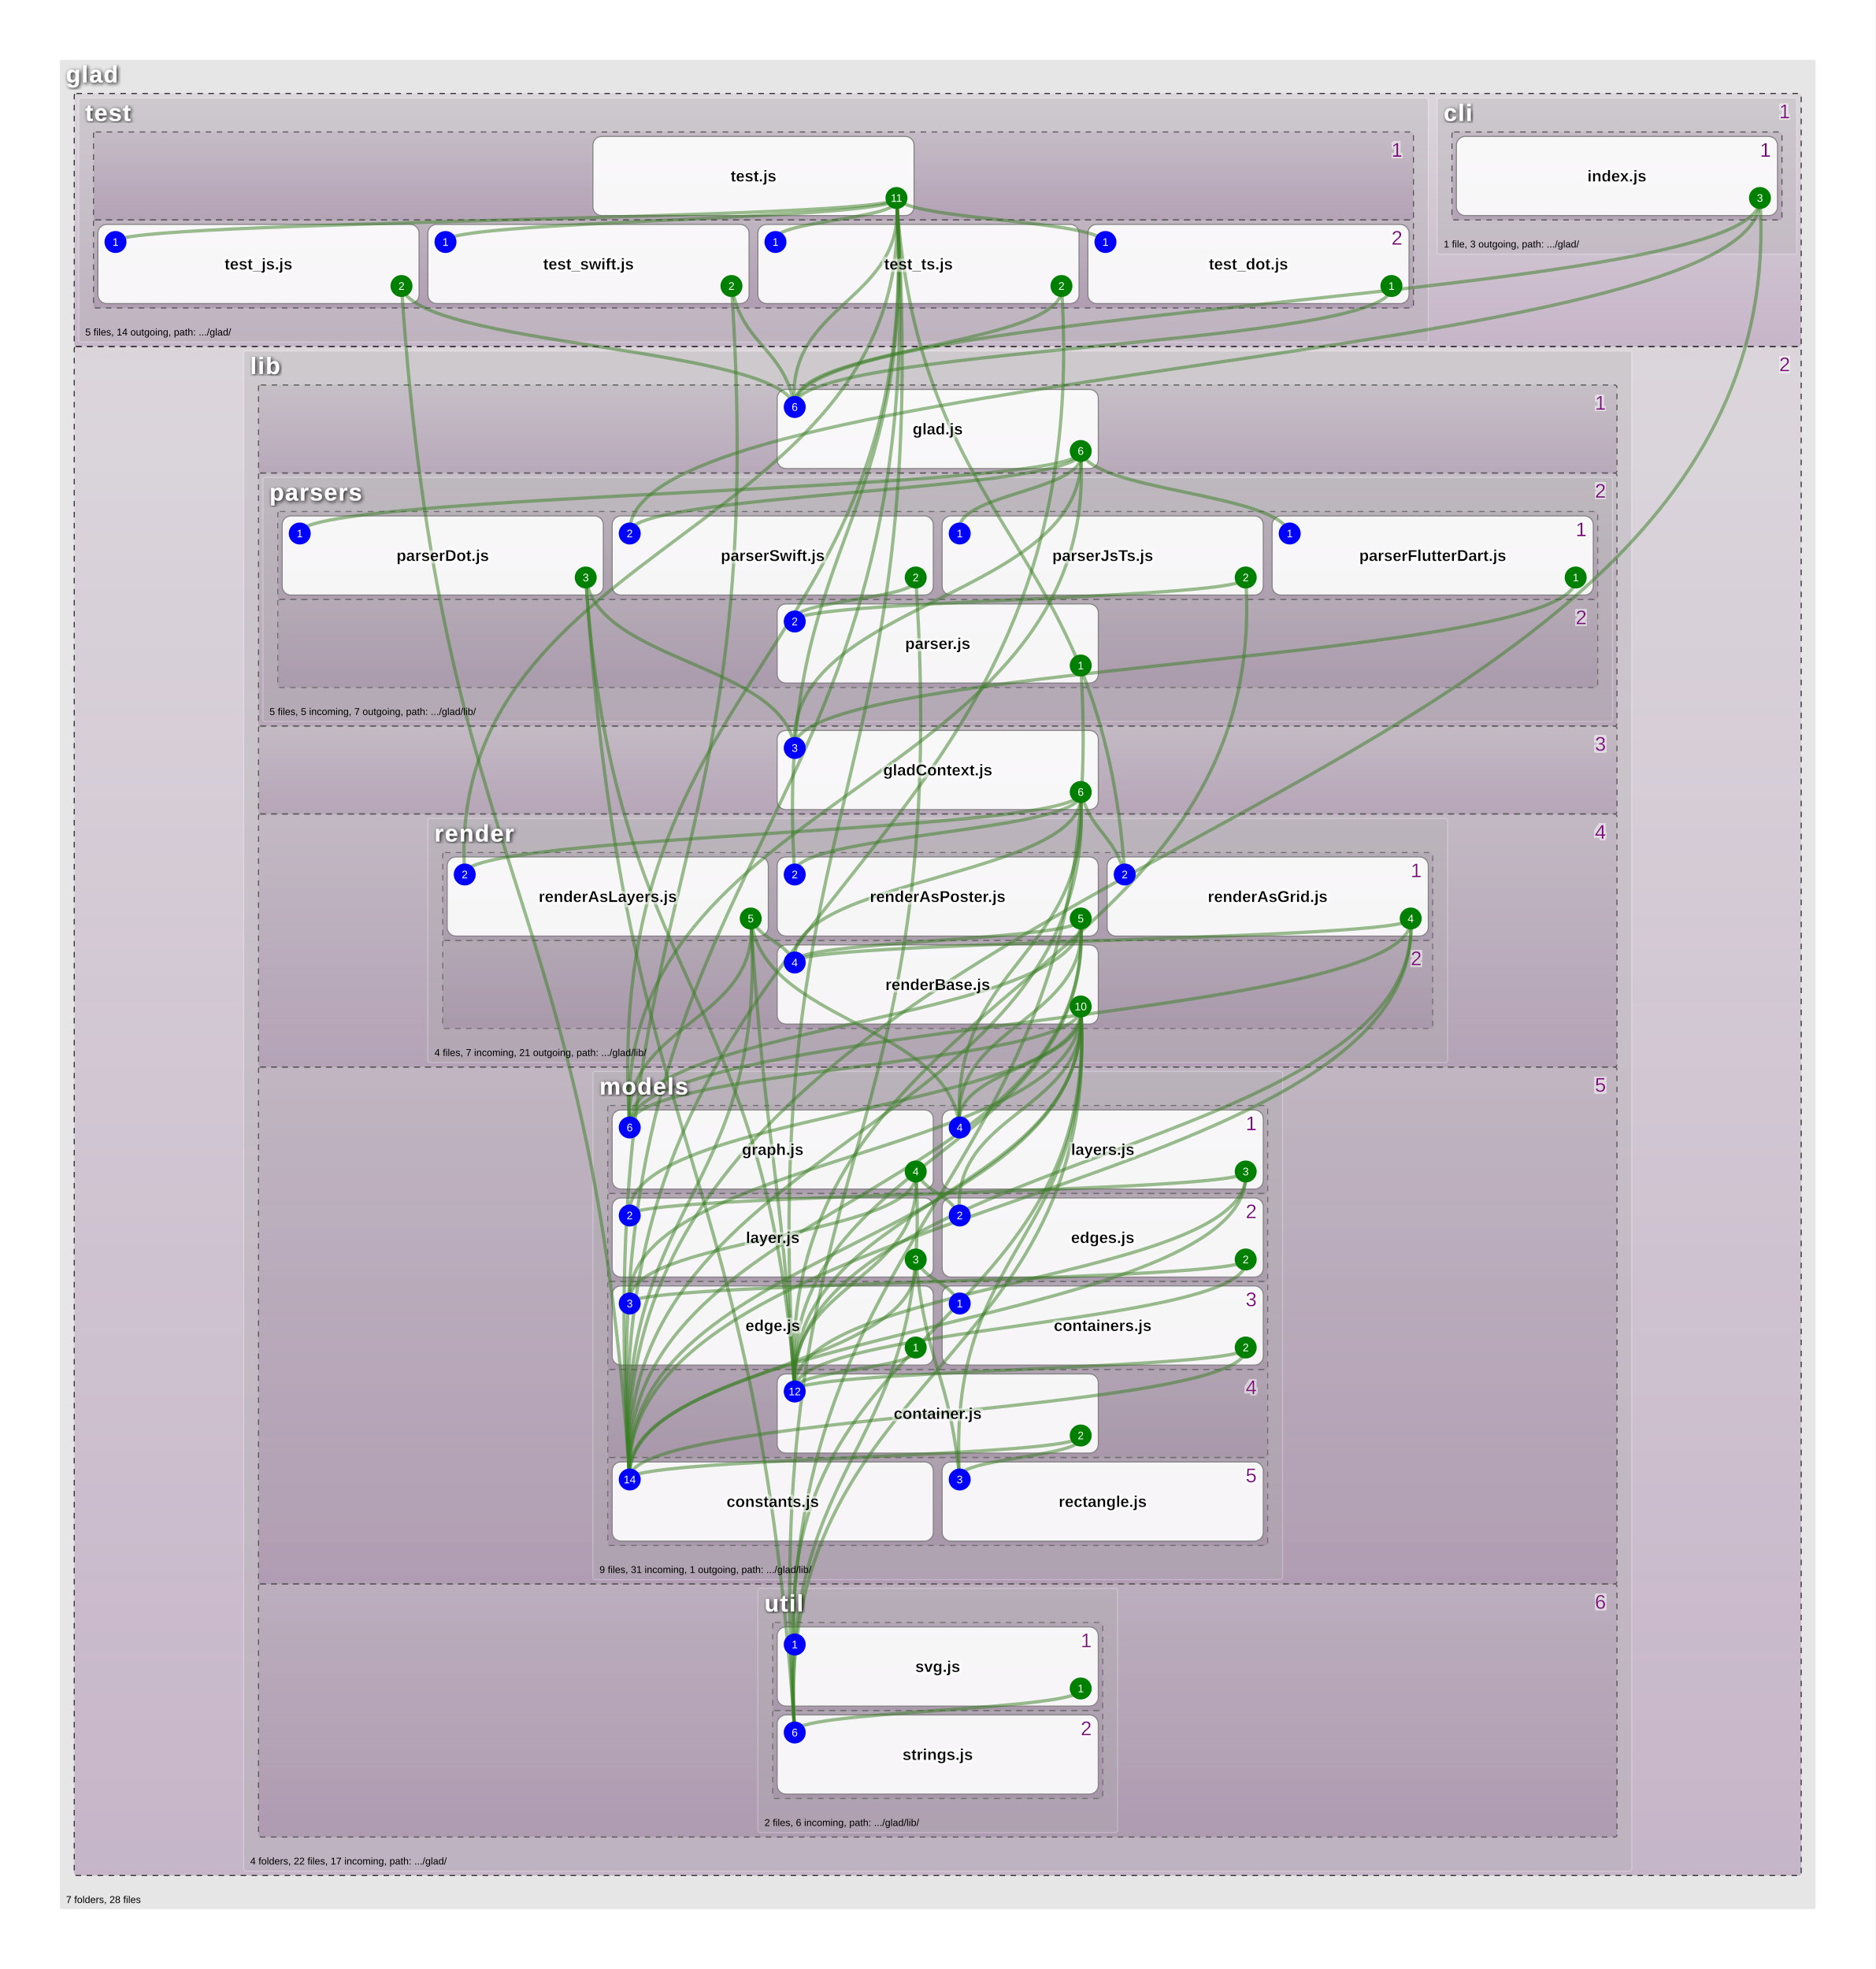
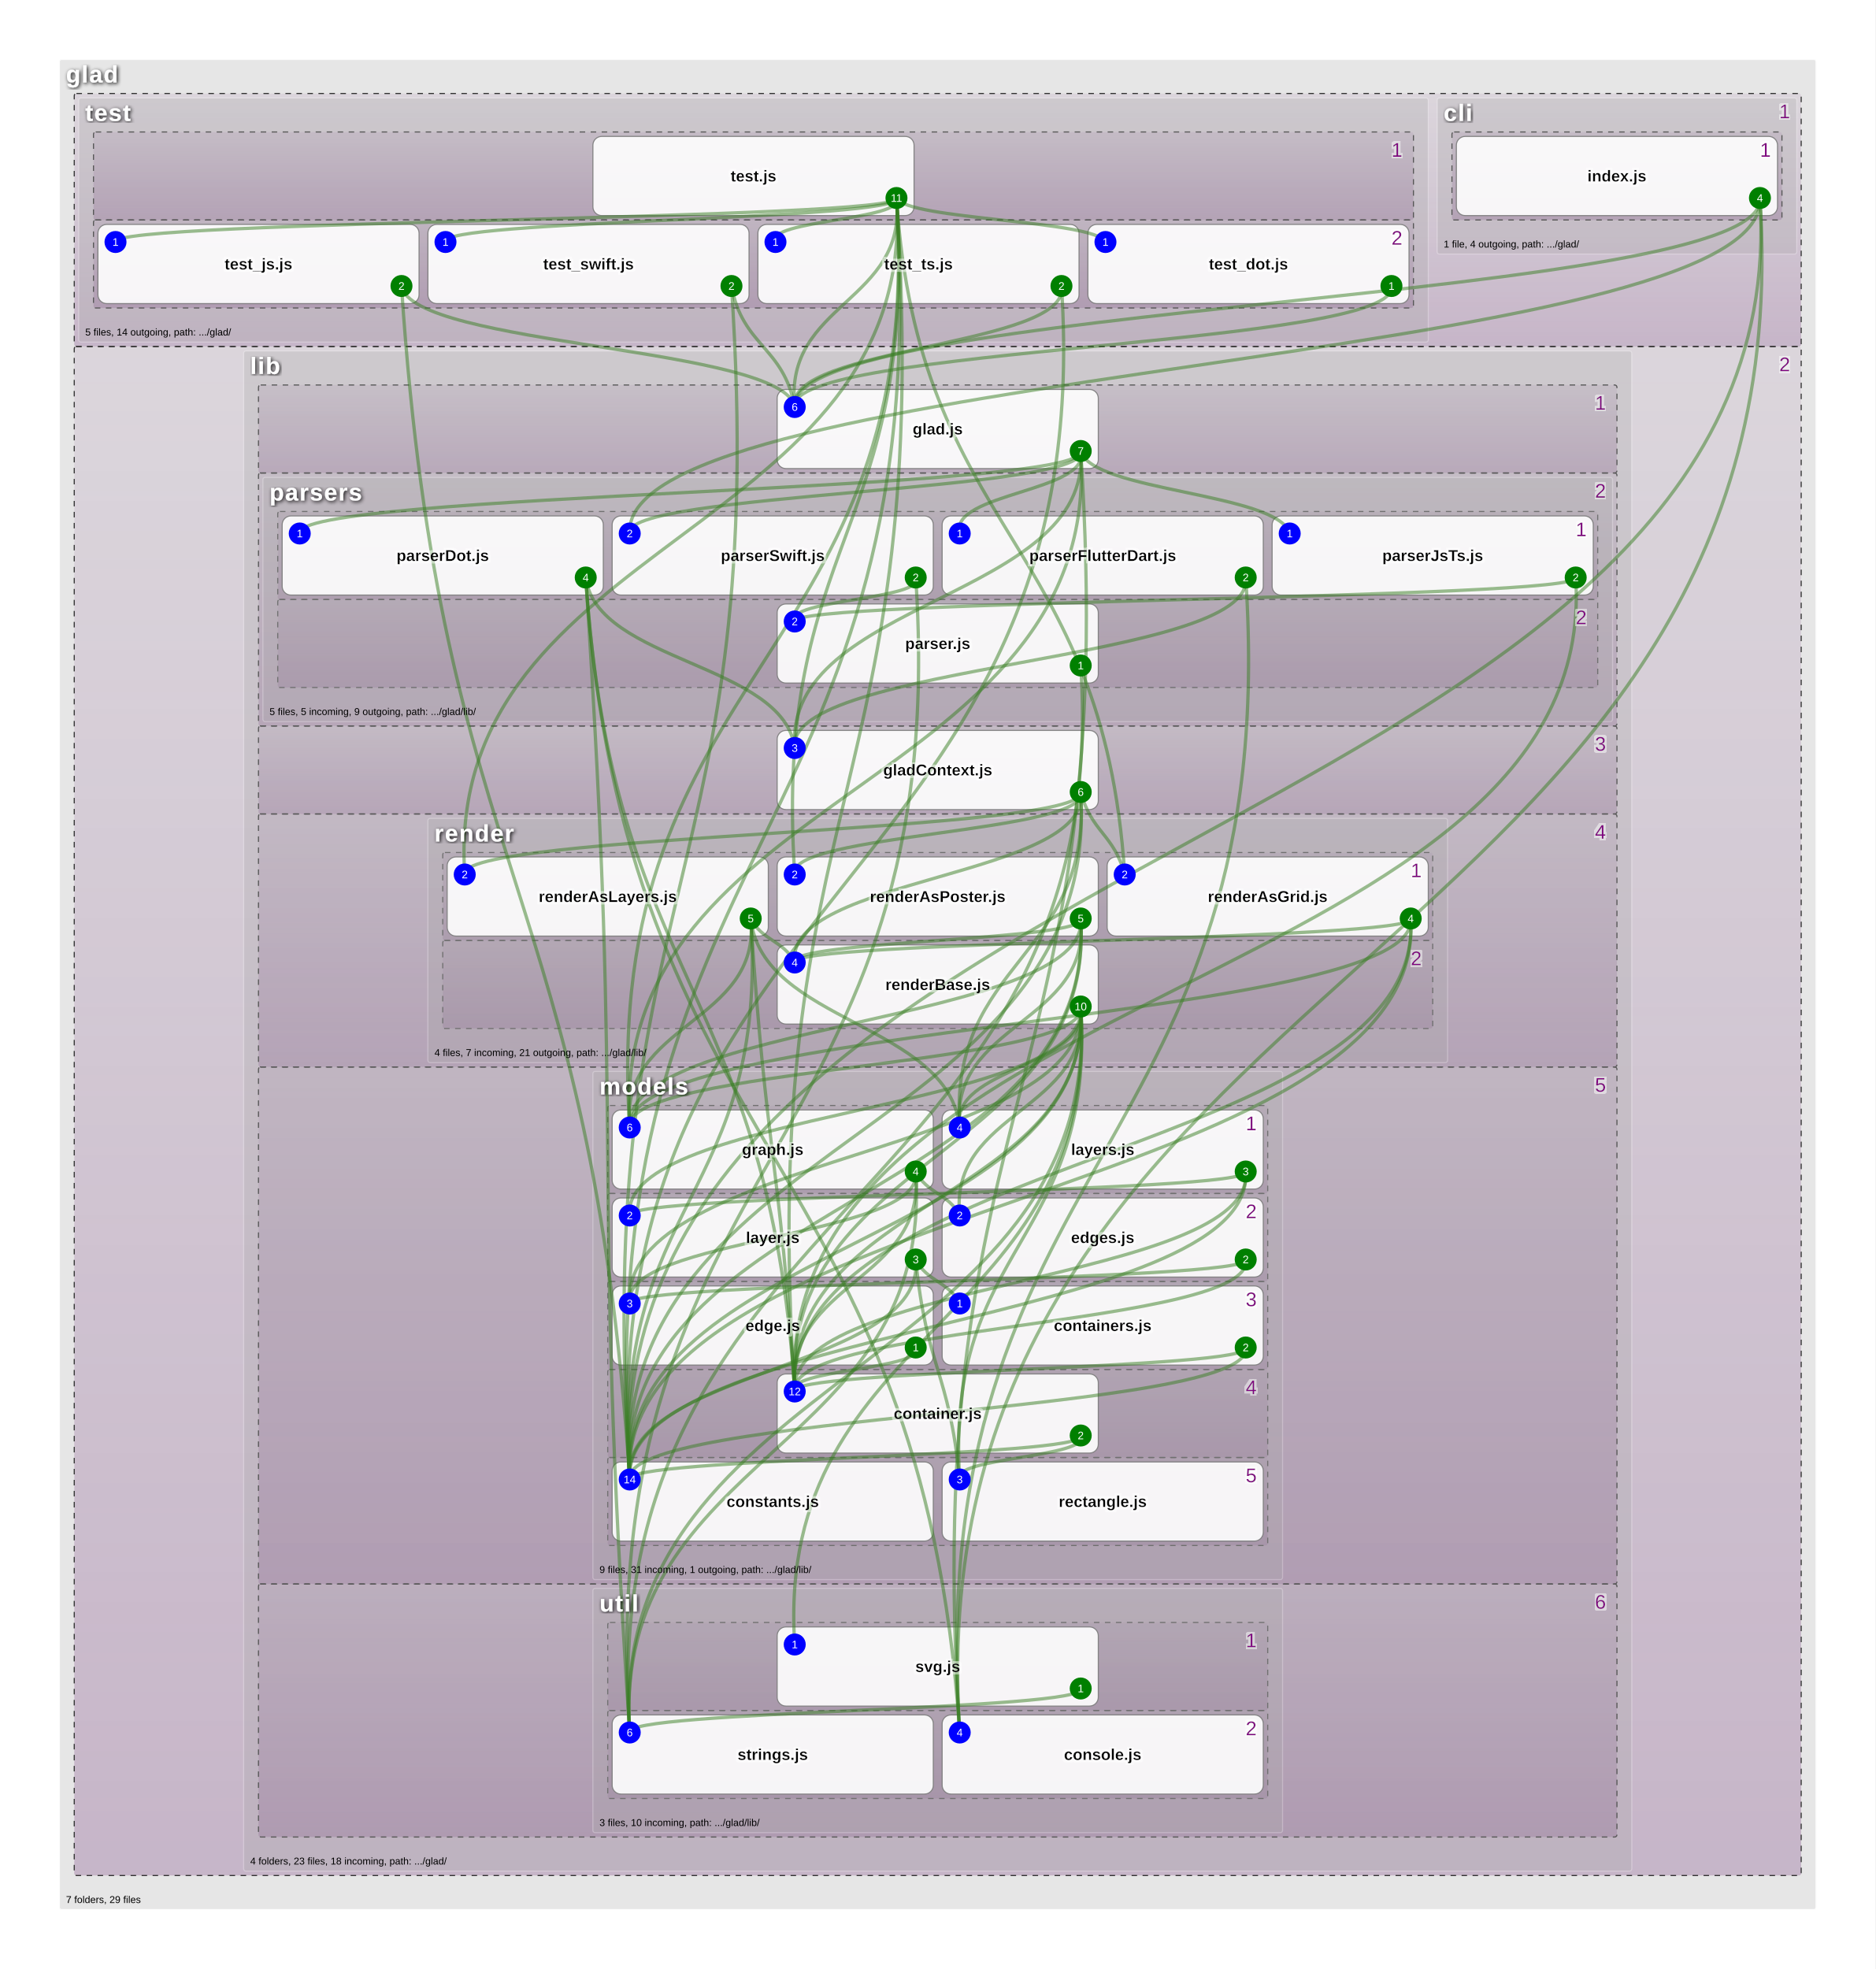
<svg xmlns="http://www.w3.org/2000/svg" width="1705" height="1790" viewBox="0 0 1705 1790" font-family="Arial, Helvetica, sans-serif">
  <style>
    .layerRectangle {
      stroke: black;
      stroke-dasharray: 5,5;
      fill: url('#layers')
    }
    .layerText {
      fill: purple;
      font-size: 150%;
      filter: url(#outlineWhite);
    }
    .nodeFolder {
      fill: #aaaaaa;
      opacity: 0.3;
      stroke: whitesmoke;
    }
    .nodeFile {
      fill: #ffffff;
      opacity: 0.9;
      stroke: gray;
    }
    .nodeFileOrphan {
      fill: #ff6b6b !important;
      opacity: 0.9;
      stroke: gray;
    }
    .folderName {
      font-size: 180%;
      fill : white;
      font-weight: bolder;
      text-anchor: start;
      letter-spacing : 1px;
      dominant-baseline: hanging;
      filter: url(#shadow);
    }
    .nodeName {
      fill : black;
      font-weight: bold;
      text-anchor: middle;
      dominant-baseline: central;
      filter: url(#outlineWhite);
    }
    .line {
      fill : none;
      stroke: #377E22;
      stroke-width: 3;
      opacity: 0.5;
    }
    .line:hover {
      stroke-width: 6;
      opacity: 1;
    }
    .lineOrange {
      fill : none;
      stroke: #F09235;
      stroke-width: 8;
      opacity: 0.5;
    }
    .lineOrange:hover {
      stroke-width: 13;
      opacity: 1;
    }
    .lineRed {
      fill : none;
      stroke: #EB4132;
      stroke-width: 8;
      opacity: 0.5;
    }
    .lineRed:hover {
      stroke-width: 13;
      opacity: 1;
    }
</style>
  <defs id="idSvgDef">
    <linearGradient id="layers" gradientTransform="rotate(90)">
      <stop offset="0%" stop-color="#691872" stop-opacity="0.1" />
      <stop offset="100%" stop-color="#691872" stop-opacity="0.3" />
    </linearGradient>
    <filter id="shadow">
      <feGaussianBlur in="SourceAlpha" stdDeviation="2" />
      <feOffset dx="1" dy="1" result="offsetblur" />
      <feFlood flood-color="black" />
      <feComposite in2="offsetblur" operator="in" />
      <feMerge>
        <feMergeNode />
        <feMergeNode in="SourceGraphic" />
      </feMerge>
    </filter>
    <filter id="outlineWhite">
      <feMorphology in="SourceAlpha" result="DILATED" operator="dilate" radius="2" />
      <feFlood flood-color="white" flood-opacity="0.5" result="WHITE" />
      <feComposite in="WHITE" in2="DILATED" operator="in" result="OUTLINE" />
      <feMerge>
        <feMergeNode in="OUTLINE" />
        <feMergeNode in="SourceGraphic" />
      </feMerge>
    </filter>
    <filter id="outlineBlack">
      <feMorphology in="SourceAlpha" result="DILATED" operator="dilate" radius="2" />
      <feFlood flood-color="black" flood-opacity="0.5" result="BLACK" />
      <feComposite in="BLACK" in2="DILATED" operator="in" result="OUTLINE" />
      <feMerge>
        <feMergeNode in="OUTLINE" />
        <feMergeNode in="SourceGraphic" />
      </feMerge>
    </filter>
    <marker id="lineEnd" viewBox="0 -5 30 10" refX="12" orient="auto">
      <path d="M0,-16L32,0L0,16" fill="#3058FF" opacity="0.67" />
    </marker>
    <marker id="lineStart" viewBox="0 -4 8 8" refX="4" orient="auto">
      <circle cx="4" r="4" fill="#377E22" />
    </marker>
  </defs>
  <rect width="100%" height="100%" fill="white" />
  <g transform="translate(50, 50)">
    <g id="Layers_Rects">
      <g id="Layer:0 of glad">
        <rect x="17.5" y="35" width="1570" height="230" rx="2" ry="2" class="layerRectangle" id="glad 0" />
      </g>
      <g id="Layer:0 of test">
        <rect x="35" y="70" width="1200" height="80" rx="2" ry="2" class="layerRectangle" id="test 0" />
      </g>
      <g id="Layer:1 of test">
        <rect x="35" y="150" width="1200" height="80" rx="2" ry="2" class="layerRectangle" id="test 1" />
      </g>
      <g id="Layer:0 of cli">
        <rect x="1270" y="70" width="300" height="80" rx="2" ry="2" class="layerRectangle" id="cli 0" />
      </g>
      <g id="Layer:1 of glad">
        <rect x="17.5" y="265" width="1570" height="1390" rx="2" ry="2" class="layerRectangle" id="glad 1" />
      </g>
      <g id="Layer:0 of lib">
        <rect x="185" y="300" width="1235" height="80" rx="2" ry="2" class="layerRectangle" id="lib 0" />
      </g>
      <g id="Layer:1 of lib">
        <rect x="185" y="380" width="1235" height="230" rx="2" ry="2" class="layerRectangle" id="lib 1" />
      </g>
      <g id="Layer:0 of parsers">
        <rect x="202.5" y="415" width="1200" height="80" rx="2" ry="2" class="layerRectangle" id="parsers 0" />
      </g>
      <g id="Layer:1 of parsers">
        <rect x="202.5" y="495" width="1200" height="80" rx="2" ry="2" class="layerRectangle" id="parsers 1" />
      </g>
      <g id="Layer:2 of lib">
        <rect x="185" y="610" width="1235" height="80" rx="2" ry="2" class="layerRectangle" id="lib 2" />
      </g>
      <g id="Layer:3 of lib">
        <rect x="185" y="690" width="1235" height="230" rx="2" ry="2" class="layerRectangle" id="lib 3" />
      </g>
      <g id="Layer:0 of render">
        <rect x="352.5" y="725" width="900" height="80" rx="2" ry="2" class="layerRectangle" id="render 0" />
      </g>
      <g id="Layer:1 of render">
        <rect x="352.5" y="805" width="900" height="80" rx="2" ry="2" class="layerRectangle" id="render 1" />
      </g>
      <g id="Layer:4 of lib">
        <rect x="185" y="920" width="1235" height="470" rx="2" ry="2" class="layerRectangle" id="lib 4" />
      </g>
      <g id="Layer:0 of models">
        <rect x="502.5" y="955" width="600" height="80" rx="2" ry="2" class="layerRectangle" id="models 0" />
      </g>
      <g id="Layer:1 of models">
        <rect x="502.5" y="1035" width="600" height="80" rx="2" ry="2" class="layerRectangle" id="models 1" />
      </g>
      <g id="Layer:2 of models">
        <rect x="502.5" y="1115" width="600" height="80" rx="2" ry="2" class="layerRectangle" id="models 2" />
      </g>
      <g id="Layer:3 of models">
        <rect x="502.5" y="1195" width="600" height="80" rx="2" ry="2" class="layerRectangle" id="models 3" />
      </g>
      <g id="Layer:4 of models">
        <rect x="502.5" y="1275" width="600" height="80" rx="2" ry="2" class="layerRectangle" id="models 4" />
      </g>
      <g id="Layer:5 of lib">
        <rect x="185" y="1390" width="1235" height="230" rx="2" ry="2" class="layerRectangle" id="lib 5" />
      </g>
      <g id="Layer:0 of util">
-         <rect x="652.5" y="1425" width="300" height="80" rx="2" ry="2" class="layerRectangle" id="util 0" />
+         <rect x="502.5" y="1425" width="600" height="80" rx="2" ry="2" class="layerRectangle" id="util 0" />
      </g>
      <g id="Layer:1 of util">
-         <rect x="652.5" y="1505" width="300" height="80" rx="2" ry="2" class="layerRectangle" id="util 1" />
+         <rect x="502.5" y="1505" width="600" height="80" rx="2" ry="2" class="layerRectangle" id="util 1" />
      </g>
    </g>
    <g id="Node_glad">
      <rect x="4" y="4" width="1597" height="1682" rx="2" ry="2" class="nodeFolder" />
      <g id="Node_lib">
        <rect x="171.5" y="269" width="1262" height="1382" rx="2" ry="2" class="nodeFolder" />
        <g id="Node_glad.js">
          <rect x="656.5" y="304" width="292" height="72" rx="8" ry="8" class="nodeFile" />
        </g>
        <g id="Node_parsers">
          <rect x="189" y="384" width="1227" height="222" rx="2" ry="2" class="nodeFolder" />
          <g id="Node_parserDot.js">
            <rect x="206.5" y="419" width="292" height="72" rx="8" ry="8" class="nodeFile" />
          </g>
          <g id="Node_parserSwift.js">
            <rect x="506.5" y="419" width="292" height="72" rx="8" ry="8" class="nodeFile" />
          </g>
+           <g id="Node_parserFlutterDart.js">
+             <rect x="806.5" y="419" width="292" height="72" rx="8" ry="8" class="nodeFile" />
+           </g>
          <g id="Node_parserJsTs.js">
-             <rect x="806.5" y="419" width="292" height="72" rx="8" ry="8" class="nodeFile" />
-           </g>
-           <g id="Node_parserFlutterDart.js">
            <rect x="1106.5" y="419" width="292" height="72" rx="8" ry="8" class="nodeFile" />
          </g>
          <g id="Node_parser.js">
            <rect x="656.5" y="499" width="292" height="72" rx="8" ry="8" class="nodeFile" />
          </g>
        </g>
        <g id="Node_gladContext.js">
          <rect x="656.5" y="614" width="292" height="72" rx="8" ry="8" class="nodeFile" />
        </g>
        <g id="Node_render">
          <rect x="339" y="694" width="927" height="222" rx="2" ry="2" class="nodeFolder" />
          <g id="Node_renderAsLayers.js">
            <rect x="356.5" y="729" width="292" height="72" rx="8" ry="8" class="nodeFile" />
          </g>
          <g id="Node_renderAsPoster.js">
            <rect x="656.5" y="729" width="292" height="72" rx="8" ry="8" class="nodeFile" />
          </g>
          <g id="Node_renderAsGrid.js">
            <rect x="956.5" y="729" width="292" height="72" rx="8" ry="8" class="nodeFile" />
          </g>
          <g id="Node_renderBase.js">
            <rect x="656.5" y="809" width="292" height="72" rx="8" ry="8" class="nodeFile" />
          </g>
        </g>
        <g id="Node_models">
          <rect x="489" y="924" width="627" height="462" rx="2" ry="2" class="nodeFolder" />
          <g id="Node_graph.js">
            <rect x="506.5" y="959" width="292" height="72" rx="8" ry="8" class="nodeFile" />
          </g>
          <g id="Node_layers.js">
            <rect x="806.5" y="959" width="292" height="72" rx="8" ry="8" class="nodeFile" />
          </g>
          <g id="Node_layer.js">
            <rect x="506.5" y="1039" width="292" height="72" rx="8" ry="8" class="nodeFile" />
          </g>
          <g id="Node_edges.js">
            <rect x="806.5" y="1039" width="292" height="72" rx="8" ry="8" class="nodeFile" />
          </g>
          <g id="Node_edge.js">
            <rect x="506.5" y="1119" width="292" height="72" rx="8" ry="8" class="nodeFile" />
          </g>
          <g id="Node_containers.js">
            <rect x="806.5" y="1119" width="292" height="72" rx="8" ry="8" class="nodeFile" />
          </g>
          <g id="Node_container.js">
            <rect x="656.5" y="1199" width="292" height="72" rx="8" ry="8" class="nodeFile" />
          </g>
          <g id="Node_constants.js">
            <rect x="506.5" y="1279" width="292" height="72" rx="8" ry="8" class="nodeFile" />
          </g>
          <g id="Node_rectangle.js">
            <rect x="806.5" y="1279" width="292" height="72" rx="8" ry="8" class="nodeFile" />
          </g>
        </g>
        <g id="Node_util">
-           <rect x="639" y="1394" width="327" height="222" rx="2" ry="2" class="nodeFolder" />
+           <rect x="489" y="1394" width="627" height="222" rx="2" ry="2" class="nodeFolder" />
          <g id="Node_svg.js">
            <rect x="656.5" y="1429" width="292" height="72" rx="8" ry="8" class="nodeFile" />
          </g>
          <g id="Node_strings.js">
-             <rect x="656.5" y="1509" width="292" height="72" rx="8" ry="8" class="nodeFile" />
+             <rect x="506.5" y="1509" width="292" height="72" rx="8" ry="8" class="nodeFile" />
+           </g>
+           <g id="Node_console.js">
+             <rect x="806.5" y="1509" width="292" height="72" rx="8" ry="8" class="nodeFile" />
          </g>
        </g>
      </g>
      <g id="Node_test">
        <rect x="21.5" y="39" width="1227" height="222" rx="2" ry="2" class="nodeFolder" />
        <g id="Node_test.js">
          <rect x="489" y="74" width="292" height="72" rx="8" ry="8" class="nodeFile" />
        </g>
        <g id="Node_test_js.js">
          <rect x="39" y="154" width="292" height="72" rx="8" ry="8" class="nodeFile" />
        </g>
        <g id="Node_test_swift.js">
          <rect x="339" y="154" width="292" height="72" rx="8" ry="8" class="nodeFile" />
        </g>
        <g id="Node_test_ts.js">
          <rect x="639" y="154" width="292" height="72" rx="8" ry="8" class="nodeFile" />
        </g>
        <g id="Node_test_dot.js">
          <rect x="939" y="154" width="292" height="72" rx="8" ry="8" class="nodeFile" />
        </g>
      </g>
      <g id="Node_cli">
        <rect x="1256.5" y="39" width="327" height="142" rx="2" ry="2" class="nodeFolder" />
        <g id="Node_index.js">
          <rect x="1274" y="74" width="292" height="72" rx="8" ry="8" class="nodeFile" />
        </g>
      </g>
    </g>
    <g id="Edges">
      <path d="M932.5 1255 C 942.5 1275,512.5 1275, 522.5 1295" fill="none" class="line">
        </path>
      <path d="M932.5 1255 C 942.5 1275,812.5 1275, 822.5 1295" fill="none" class="line">
        </path>
      <path d="M1082.5 1175 C 1092.5 1235,512.5 1235, 522.5 1295" fill="none" class="line">
        </path>
      <path d="M1082.5 1175 C 1092.5 1195,662.5 1195, 672.5 1215" fill="none" class="line">
        </path>
      <path d="M782.5 1175 C 792.5 1195,662.5 1195, 672.5 1215" fill="none" class="line">
        </path>
      <path d="M1082.5 1095 C 1092.5 1155,662.5 1155, 672.5 1215" fill="none" class="line">
        </path>
      <path d="M1082.5 1095 C 1092.5 1115,512.5 1115, 522.5 1135" fill="none" class="line">
        </path>
+       <path d="M932.5 360 C 970.5 942,784.5 943, 822.5 1525" fill="none" class="line">
+         </path>
      <path d="M932.5 360 C 942.5 495,662.5 495, 672.5 630" fill="none" class="line">
        </path>
      <path d="M932.5 360 C 952.5 667,502.5 668, 522.5 975" fill="none" class="line">
        </path>
      <path d="M932.5 360 C 942.5 397,212.5 398, 222.5 435" fill="none" class="line">
        </path>
+       <path d="M932.5 360 C 942.5 397,812.5 398, 822.5 435" fill="none" class="line">
+         </path>
      <path d="M932.5 360 C 942.5 397,1112.5 398, 1122.5 435" fill="none" class="line">
        </path>
-       <path d="M932.5 360 C 942.5 397,812.5 398, 822.5 435" fill="none" class="line">
-         </path>
      <path d="M932.5 360 C 942.5 397,512.5 398, 522.5 435" fill="none" class="line">
        </path>
      <path d="M932.5 670 C 952.5 982,502.5 983, 522.5 1295" fill="none" class="line">
        </path>
      <path d="M932.5 670 C 942.5 822,812.5 823, 822.5 975" fill="none" class="line">
        </path>
      <path d="M932.5 670 C 942.5 707,962.5 708, 972.5 745" fill="none" class="line">
        </path>
      <path d="M932.5 670 C 942.5 707,362.5 708, 372.5 745" fill="none" class="line">
        </path>
      <path d="M932.5 670 C 942.5 707,662.5 708, 672.5 745" fill="none" class="line">
        </path>
      <path d="M932.5 670 C 942.5 747,662.5 748, 672.5 825" fill="none" class="line">
        </path>
      <path d="M782.5 1015 C 792.5 1115,662.5 1115, 672.5 1215" fill="none" class="line">
        </path>
      <path d="M782.5 1015 C 792.5 1075,512.5 1075, 522.5 1135" fill="none" class="line">
        </path>
      <path d="M782.5 1015 C 792.5 1035,812.5 1035, 822.5 1055" fill="none" class="line">
        </path>
-       <path d="M782.5 1015 C 799.5 1270,655.5 1270, 672.5 1525" fill="none" class="line">
+       <path d="M782.5 1015 C 799.5 1270,505.5 1270, 522.5 1525" fill="none" class="line">
+         </path>
+       <path d="M1550 130 C 1596 827,776.5 828, 822.5 1525" fill="none" class="line">
        </path>
      <path d="M1550 130 C 1588 712,484.5 713, 522.5 1295" fill="none" class="line">
        </path>
      <path d="M1550 130 C 1560 225,662.5 225, 672.5 320" fill="none" class="line">
        </path>
      <path d="M1550 130 C 1560 282,512.5 283, 522.5 435" fill="none" class="line">
        </path>
      <path d="M782.5 1095 C 792.5 1195,512.5 1195, 522.5 1295" fill="none" class="line">
        </path>
      <path d="M782.5 1095 C 792.5 1115,812.5 1115, 822.5 1135" fill="none" class="line">
        </path>
      <path d="M782.5 1095 C 792.5 1195,812.5 1195, 822.5 1295" fill="none" class="line">
        </path>
      <path d="M1082.5 1015 C 1092.5 1155,512.5 1155, 522.5 1295" fill="none" class="line">
        </path>
      <path d="M1082.5 1015 C 1092.5 1115,662.5 1115, 672.5 1215" fill="none" class="line">
        </path>
      <path d="M1082.5 1015 C 1092.5 1035,512.5 1035, 522.5 1055" fill="none" class="line">
        </path>
-       <path d="M932.5 555 C 964.5 1040,640.5 1040, 672.5 1525" fill="none" class="line">
+       <path d="M932.5 555 C 964.5 1040,490.5 1040, 522.5 1525" fill="none" class="line">
+         </path>
+       <path d="M482.5 475 C 517.5 1000,787.5 1000, 822.5 1525" fill="none" class="line">
        </path>
      <path d="M482.5 475 C 506.5 845,648.5 845, 672.5 1215" fill="none" class="line">
        </path>
      <path d="M482.5 475 C 492.5 552,662.5 553, 672.5 630" fill="none" class="line">
        </path>
-       <path d="M482.5 475 C 517.5 1000,637.5 1000, 672.5 1525" fill="none" class="line">
-         </path>
-       <path d="M1382.5 475 C 1392.5 552,662.5 553, 672.5 630" fill="none" class="line">
-         </path>
-       <path d="M1082.5 475 C 1106.5 845,648.5 845, 672.5 1215" fill="none" class="line">
-         </path>
-       <path d="M1082.5 475 C 1092.5 495,662.5 495, 672.5 515" fill="none" class="line">
+       <path d="M482.5 475 C 517.5 1000,487.5 1000, 522.5 1525" fill="none" class="line">
+         </path>
+       <path d="M1082.5 475 C 1117.5 1000,787.5 1000, 822.5 1525" fill="none" class="line">
+         </path>
+       <path d="M1082.5 475 C 1092.5 552,662.5 553, 672.5 630" fill="none" class="line">
+         </path>
+       <path d="M1382.5 475 C 1406.5 845,648.5 845, 672.5 1215" fill="none" class="line">
+         </path>
+       <path d="M1382.5 475 C 1392.5 495,662.5 495, 672.5 515" fill="none" class="line">
        </path>
      <path d="M782.5 475 C 792.5 495,662.5 495, 672.5 515" fill="none" class="line">
        </path>
-       <path d="M782.5 475 C 817.5 1000,637.5 1000, 672.5 1525" fill="none" class="line">
+       <path d="M782.5 475 C 817.5 1000,487.5 1000, 522.5 1525" fill="none" class="line">
        </path>
      <path d="M1232.5 785 C 1249.5 1040,505.5 1040, 522.5 1295" fill="none" class="line">
        </path>
      <path d="M1232.5 785 C 1246.5 1000,658.5 1000, 672.5 1215" fill="none" class="line">
        </path>
      <path d="M1232.5 785 C 1242.5 880,512.5 880, 522.5 975" fill="none" class="line">
        </path>
      <path d="M1232.5 785 C 1242.5 805,662.5 805, 672.5 825" fill="none" class="line">
        </path>
      <path d="M632.5 785 C 649.5 1040,505.5 1040, 522.5 1295" fill="none" class="line">
        </path>
      <path d="M632.5 785 C 646.5 1000,658.5 1000, 672.5 1215" fill="none" class="line">
        </path>
      <path d="M632.5 785 C 642.5 880,512.5 880, 522.5 975" fill="none" class="line">
        </path>
      <path d="M632.5 785 C 642.5 880,812.5 880, 822.5 975" fill="none" class="line">
        </path>
      <path d="M632.5 785 C 642.5 805,662.5 805, 672.5 825" fill="none" class="line">
        </path>
      <path d="M932.5 785 C 949.5 1040,505.5 1040, 522.5 1295" fill="none" class="line">
        </path>
      <path d="M932.5 785 C 946.5 1000,658.5 1000, 672.5 1215" fill="none" class="line">
        </path>
      <path d="M932.5 785 C 942.5 880,512.5 880, 522.5 975" fill="none" class="line">
        </path>
      <path d="M932.5 785 C 942.5 880,812.5 880, 822.5 975" fill="none" class="line">
        </path>
      <path d="M932.5 785 C 942.5 805,662.5 805, 672.5 825" fill="none" class="line">
        </path>
      <path d="M932.5 865 C 946.5 1080,508.5 1080, 522.5 1295" fill="none" class="line">
        </path>
      <path d="M932.5 865 C 943.5 1040,661.5 1040, 672.5 1215" fill="none" class="line">
        </path>
      <path d="M932.5 865 C 942.5 1000,512.5 1000, 522.5 1135" fill="none" class="line">
        </path>
      <path d="M932.5 865 C 942.5 960,812.5 960, 822.5 1055" fill="none" class="line">
        </path>
      <path d="M932.5 865 C 942.5 920,512.5 920, 522.5 975" fill="none" class="line">
        </path>
      <path d="M932.5 865 C 942.5 960,512.5 960, 522.5 1055" fill="none" class="line">
        </path>
      <path d="M932.5 865 C 942.5 920,812.5 920, 822.5 975" fill="none" class="line">
        </path>
      <path d="M932.5 865 C 946.5 1080,808.5 1080, 822.5 1295" fill="none" class="line">
        </path>
-       <path d="M932.5 865 C 954.5 1195,650.5 1195, 672.5 1525" fill="none" class="line">
+       <path d="M932.5 865 C 954.5 1195,500.5 1195, 522.5 1525" fill="none" class="line">
        </path>
      <path d="M932.5 865 C 951.5 1155,653.5 1155, 672.5 1445" fill="none" class="line">
        </path>
-       <path d="M932.5 1485 C 942.5 1505,662.5 1505, 672.5 1525" fill="none" class="line">
+       <path d="M932.5 1485 C 942.5 1505,512.5 1505, 522.5 1525" fill="none" class="line">
        </path>
      <path d="M1215 210 C 1225 265,662.5 265, 672.5 320" fill="none" class="line">
        </path>
      <path d="M315 210 C 351 752,486.5 753, 522.5 1295" fill="none" class="line">
        </path>
      <path d="M315 210 C 325 265,662.5 265, 672.5 320" fill="none" class="line">
        </path>
      <path d="M615 210 C 651 752,486.5 753, 522.5 1295" fill="none" class="line">
        </path>
      <path d="M615 210 C 625 265,662.5 265, 672.5 320" fill="none" class="line">
        </path>
      <path d="M915 210 C 951 752,486.5 753, 522.5 1295" fill="none" class="line">
        </path>
      <path d="M915 210 C 925 265,662.5 265, 672.5 320" fill="none" class="line">
        </path>
      <path d="M765 130 C 803 712,484.5 713, 522.5 1295" fill="none" class="line">
        </path>
      <path d="M765 130 C 801 672,636.5 673, 672.5 1215" fill="none" class="line">
        </path>
      <path d="M765 130 C 775 225,662.5 225, 672.5 320" fill="none" class="line">
        </path>
      <path d="M765 130 C 793 552,494.5 553, 522.5 975" fill="none" class="line">
        </path>
      <path d="M765 130 C 785 437,952.5 438, 972.5 745" fill="none" class="line">
        </path>
      <path d="M765 130 C 785 437,352.5 438, 372.5 745" fill="none" class="line">
        </path>
      <path d="M765 130 C 785 437,652.5 438, 672.5 745" fill="none" class="line">
        </path>
      <path d="M765 130 C 775 150,945 150, 955 170" fill="none" class="line">
        </path>
      <path d="M765 130 C 775 150,45 150, 55 170" fill="none" class="line">
        </path>
      <path d="M765 130 C 775 150,345 150, 355 170" fill="none" class="line">
        </path>
      <path d="M765 130 C 775 150,645 150, 655 170" fill="none" class="line">
        </path>
    </g>
    <g id="Counters_glad">
      <g id="Counters_lib">
        <g id="Counters_glad.js">
          <g>
            <circle cx="932.5" cy="360" r="10" fill="green" />
-             <text x="932.5" y="360" fill="white" font-size="10" text-anchor="middle" dominant-baseline="central">6</text>
+             <text x="932.5" y="360" fill="white" font-size="10" text-anchor="middle" dominant-baseline="central">7</text>
          </g>
          <g>
            <circle cx="672.5" cy="320" r="10" fill="blue" />
            <text x="672.5" y="320" fill="white" font-size="10" text-anchor="middle" dominant-baseline="central">6</text>
          </g>
        </g>
        <g id="Counters_parsers">
          <g id="Counters_parserDot.js">
            <g>
              <circle cx="482.5" cy="475" r="10" fill="green" />
-               <text x="482.5" y="475" fill="white" font-size="10" text-anchor="middle" dominant-baseline="central">3</text>
+               <text x="482.5" y="475" fill="white" font-size="10" text-anchor="middle" dominant-baseline="central">4</text>
            </g>
            <g>
              <circle cx="222.5" cy="435" r="10" fill="blue" />
              <text x="222.5" y="435" fill="white" font-size="10" text-anchor="middle" dominant-baseline="central">1</text>
            </g>
          </g>
          <g id="Counters_parserSwift.js">
            <g>
              <circle cx="782.5" cy="475" r="10" fill="green" />
              <text x="782.5" y="475" fill="white" font-size="10" text-anchor="middle" dominant-baseline="central">2</text>
            </g>
            <g>
              <circle cx="522.5" cy="435" r="10" fill="blue" />
              <text x="522.5" y="435" fill="white" font-size="10" text-anchor="middle" dominant-baseline="central">2</text>
            </g>
          </g>
-           <g id="Counters_parserJsTs.js">
+           <g id="Counters_parserFlutterDart.js">
            <g>
              <circle cx="1082.5" cy="475" r="10" fill="green" />
              <text x="1082.5" y="475" fill="white" font-size="10" text-anchor="middle" dominant-baseline="central">2</text>
            </g>
            <g>
              <circle cx="822.5" cy="435" r="10" fill="blue" />
              <text x="822.5" y="435" fill="white" font-size="10" text-anchor="middle" dominant-baseline="central">1</text>
            </g>
          </g>
-           <g id="Counters_parserFlutterDart.js">
+           <g id="Counters_parserJsTs.js">
            <g>
              <circle cx="1382.5" cy="475" r="10" fill="green" />
-               <text x="1382.5" y="475" fill="white" font-size="10" text-anchor="middle" dominant-baseline="central">1</text>
+               <text x="1382.5" y="475" fill="white" font-size="10" text-anchor="middle" dominant-baseline="central">2</text>
            </g>
            <g>
              <circle cx="1122.5" cy="435" r="10" fill="blue" />
              <text x="1122.5" y="435" fill="white" font-size="10" text-anchor="middle" dominant-baseline="central">1</text>
            </g>
          </g>
          <g id="Counters_parser.js">
            <g>
              <circle cx="932.5" cy="555" r="10" fill="green" />
              <text x="932.5" y="555" fill="white" font-size="10" text-anchor="middle" dominant-baseline="central">1</text>
            </g>
            <g>
              <circle cx="672.5" cy="515" r="10" fill="blue" />
              <text x="672.5" y="515" fill="white" font-size="10" text-anchor="middle" dominant-baseline="central">2</text>
            </g>
          </g>
        </g>
        <g id="Counters_gladContext.js">
          <g>
            <circle cx="932.5" cy="670" r="10" fill="green" />
            <text x="932.5" y="670" fill="white" font-size="10" text-anchor="middle" dominant-baseline="central">6</text>
          </g>
          <g>
            <circle cx="672.5" cy="630" r="10" fill="blue" />
            <text x="672.5" y="630" fill="white" font-size="10" text-anchor="middle" dominant-baseline="central">3</text>
          </g>
        </g>
        <g id="Counters_render">
          <g id="Counters_renderAsLayers.js">
            <g>
              <circle cx="632.5" cy="785" r="10" fill="green" />
              <text x="632.5" y="785" fill="white" font-size="10" text-anchor="middle" dominant-baseline="central">5</text>
            </g>
            <g>
              <circle cx="372.5" cy="745" r="10" fill="blue" />
              <text x="372.5" y="745" fill="white" font-size="10" text-anchor="middle" dominant-baseline="central">2</text>
            </g>
          </g>
          <g id="Counters_renderAsPoster.js">
            <g>
              <circle cx="932.5" cy="785" r="10" fill="green" />
              <text x="932.5" y="785" fill="white" font-size="10" text-anchor="middle" dominant-baseline="central">5</text>
            </g>
            <g>
              <circle cx="672.5" cy="745" r="10" fill="blue" />
              <text x="672.5" y="745" fill="white" font-size="10" text-anchor="middle" dominant-baseline="central">2</text>
            </g>
          </g>
          <g id="Counters_renderAsGrid.js">
            <g>
              <circle cx="1232.5" cy="785" r="10" fill="green" />
              <text x="1232.5" y="785" fill="white" font-size="10" text-anchor="middle" dominant-baseline="central">4</text>
            </g>
            <g>
              <circle cx="972.5" cy="745" r="10" fill="blue" />
              <text x="972.5" y="745" fill="white" font-size="10" text-anchor="middle" dominant-baseline="central">2</text>
            </g>
          </g>
          <g id="Counters_renderBase.js">
            <g>
              <circle cx="932.5" cy="865" r="10" fill="green" />
              <text x="932.5" y="865" fill="white" font-size="10" text-anchor="middle" dominant-baseline="central">10</text>
            </g>
            <g>
              <circle cx="672.5" cy="825" r="10" fill="blue" />
              <text x="672.5" y="825" fill="white" font-size="10" text-anchor="middle" dominant-baseline="central">4</text>
            </g>
          </g>
        </g>
        <g id="Counters_models">
          <g id="Counters_graph.js">
            <g>
              <circle cx="782.5" cy="1015" r="10" fill="green" />
              <text x="782.5" y="1015" fill="white" font-size="10" text-anchor="middle" dominant-baseline="central">4</text>
            </g>
            <g>
              <circle cx="522.5" cy="975" r="10" fill="blue" />
              <text x="522.5" y="975" fill="white" font-size="10" text-anchor="middle" dominant-baseline="central">6</text>
            </g>
          </g>
          <g id="Counters_layers.js">
            <g>
              <circle cx="1082.5" cy="1015" r="10" fill="green" />
              <text x="1082.5" y="1015" fill="white" font-size="10" text-anchor="middle" dominant-baseline="central">3</text>
            </g>
            <g>
              <circle cx="822.5" cy="975" r="10" fill="blue" />
              <text x="822.5" y="975" fill="white" font-size="10" text-anchor="middle" dominant-baseline="central">4</text>
            </g>
          </g>
          <g id="Counters_layer.js">
            <g>
              <circle cx="782.5" cy="1095" r="10" fill="green" />
              <text x="782.5" y="1095" fill="white" font-size="10" text-anchor="middle" dominant-baseline="central">3</text>
            </g>
            <g>
              <circle cx="522.5" cy="1055" r="10" fill="blue" />
              <text x="522.5" y="1055" fill="white" font-size="10" text-anchor="middle" dominant-baseline="central">2</text>
            </g>
          </g>
          <g id="Counters_edges.js">
            <g>
              <circle cx="1082.5" cy="1095" r="10" fill="green" />
              <text x="1082.5" y="1095" fill="white" font-size="10" text-anchor="middle" dominant-baseline="central">2</text>
            </g>
            <g>
              <circle cx="822.5" cy="1055" r="10" fill="blue" />
              <text x="822.5" y="1055" fill="white" font-size="10" text-anchor="middle" dominant-baseline="central">2</text>
            </g>
          </g>
          <g id="Counters_edge.js">
            <g>
              <circle cx="782.5" cy="1175" r="10" fill="green" />
              <text x="782.5" y="1175" fill="white" font-size="10" text-anchor="middle" dominant-baseline="central">1</text>
            </g>
            <g>
              <circle cx="522.5" cy="1135" r="10" fill="blue" />
              <text x="522.5" y="1135" fill="white" font-size="10" text-anchor="middle" dominant-baseline="central">3</text>
            </g>
          </g>
          <g id="Counters_containers.js">
            <g>
              <circle cx="1082.5" cy="1175" r="10" fill="green" />
              <text x="1082.5" y="1175" fill="white" font-size="10" text-anchor="middle" dominant-baseline="central">2</text>
            </g>
            <g>
              <circle cx="822.5" cy="1135" r="10" fill="blue" />
              <text x="822.5" y="1135" fill="white" font-size="10" text-anchor="middle" dominant-baseline="central">1</text>
            </g>
          </g>
          <g id="Counters_container.js">
            <g>
              <circle cx="932.5" cy="1255" r="10" fill="green" />
              <text x="932.5" y="1255" fill="white" font-size="10" text-anchor="middle" dominant-baseline="central">2</text>
            </g>
            <g>
              <circle cx="672.5" cy="1215" r="10" fill="blue" />
              <text x="672.5" y="1215" fill="white" font-size="10" text-anchor="middle" dominant-baseline="central">12</text>
            </g>
          </g>
          <g id="Counters_constants.js">
            <g>
              <circle cx="522.5" cy="1295" r="10" fill="blue" />
              <text x="522.5" y="1295" fill="white" font-size="10" text-anchor="middle" dominant-baseline="central">14</text>
            </g>
          </g>
          <g id="Counters_rectangle.js">
            <g>
              <circle cx="822.5" cy="1295" r="10" fill="blue" />
              <text x="822.5" y="1295" fill="white" font-size="10" text-anchor="middle" dominant-baseline="central">3</text>
            </g>
          </g>
        </g>
        <g id="Counters_util">
          <g id="Counters_svg.js">
            <g>
              <circle cx="932.5" cy="1485" r="10" fill="green" />
              <text x="932.5" y="1485" fill="white" font-size="10" text-anchor="middle" dominant-baseline="central">1</text>
            </g>
            <g>
              <circle cx="672.5" cy="1445" r="10" fill="blue" />
              <text x="672.5" y="1445" fill="white" font-size="10" text-anchor="middle" dominant-baseline="central">1</text>
            </g>
          </g>
          <g id="Counters_strings.js">
            <g>
-               <circle cx="672.5" cy="1525" r="10" fill="blue" />
-               <text x="672.5" y="1525" fill="white" font-size="10" text-anchor="middle" dominant-baseline="central">6</text>
+               <circle cx="522.5" cy="1525" r="10" fill="blue" />
+               <text x="522.5" y="1525" fill="white" font-size="10" text-anchor="middle" dominant-baseline="central">6</text>
+             </g>
+           </g>
+           <g id="Counters_console.js">
+             <g>
+               <circle cx="822.5" cy="1525" r="10" fill="blue" />
+               <text x="822.5" y="1525" fill="white" font-size="10" text-anchor="middle" dominant-baseline="central">4</text>
            </g>
          </g>
        </g>
      </g>
      <g id="Counters_test">
        <g id="Counters_test.js">
          <g>
            <circle cx="765" cy="130" r="10" fill="green" />
            <text x="765" y="130" fill="white" font-size="10" text-anchor="middle" dominant-baseline="central">11</text>
          </g>
        </g>
        <g id="Counters_test_js.js">
          <g>
            <circle cx="315" cy="210" r="10" fill="green" />
            <text x="315" y="210" fill="white" font-size="10" text-anchor="middle" dominant-baseline="central">2</text>
          </g>
          <g>
            <circle cx="55" cy="170" r="10" fill="blue" />
            <text x="55" y="170" fill="white" font-size="10" text-anchor="middle" dominant-baseline="central">1</text>
          </g>
        </g>
        <g id="Counters_test_swift.js">
          <g>
            <circle cx="615" cy="210" r="10" fill="green" />
            <text x="615" y="210" fill="white" font-size="10" text-anchor="middle" dominant-baseline="central">2</text>
          </g>
          <g>
            <circle cx="355" cy="170" r="10" fill="blue" />
            <text x="355" y="170" fill="white" font-size="10" text-anchor="middle" dominant-baseline="central">1</text>
          </g>
        </g>
        <g id="Counters_test_ts.js">
          <g>
            <circle cx="915" cy="210" r="10" fill="green" />
            <text x="915" y="210" fill="white" font-size="10" text-anchor="middle" dominant-baseline="central">2</text>
          </g>
          <g>
            <circle cx="655" cy="170" r="10" fill="blue" />
            <text x="655" y="170" fill="white" font-size="10" text-anchor="middle" dominant-baseline="central">1</text>
          </g>
        </g>
        <g id="Counters_test_dot.js">
          <g>
            <circle cx="1215" cy="210" r="10" fill="green" />
            <text x="1215" y="210" fill="white" font-size="10" text-anchor="middle" dominant-baseline="central">1</text>
          </g>
          <g>
            <circle cx="955" cy="170" r="10" fill="blue" />
            <text x="955" y="170" fill="white" font-size="10" text-anchor="middle" dominant-baseline="central">1</text>
          </g>
        </g>
      </g>
      <g id="Counters_cli">
        <g id="Counters_index.js">
          <g>
            <circle cx="1550" cy="130" r="10" fill="green" />
-             <text x="1550" y="130" fill="white" font-size="10" text-anchor="middle" dominant-baseline="central">3</text>
+             <text x="1550" y="130" fill="white" font-size="10" text-anchor="middle" dominant-baseline="central">4</text>
          </g>
        </g>
      </g>
    </g>
    <g id="Labels_glad">
      <text class="folderName" x="10" y="10">glad</text>
-       <text x="10" y="1680" fill="black" font-size="75%">7 folders, 28 files</text>
+       <text x="10" y="1680" fill="black" font-size="75%">7 folders, 29 files</text>
      <g id="Labels_lib">
        <text class="folderName" x="177.5" y="275">lib</text>
-         <text x="177.5" y="1645" fill="black" font-size="75%">4 folders, 22 files, 17 incoming, path: .../glad/</text>
+         <text x="177.5" y="1645" fill="black" font-size="75%">4 folders, 23 files, 18 incoming, path: .../glad/</text>
        <g id="Labels_glad.js">
          <text class="nodeName" x="802.5" y="340" font-size="120%">glad.js</text>
        </g>
        <g id="Labels_parsers">
          <text class="folderName" x="195" y="390">parsers</text>
-           <text x="195" y="600" fill="black" font-size="75%">5 files, 5 incoming, 7 outgoing, path: .../glad/lib/</text>
+           <text x="195" y="600" fill="black" font-size="75%">5 files, 5 incoming, 9 outgoing, path: .../glad/lib/</text>
          <g id="Labels_parserDot.js">
            <text class="nodeName" x="352.5" y="455" font-size="120%">parserDot.js</text>
          </g>
          <g id="Labels_parserSwift.js">
            <text class="nodeName" x="652.5" y="455" font-size="120%">parserSwift.js</text>
          </g>
+           <g id="Labels_parserFlutterDart.js">
+             <text class="nodeName" x="952.5" y="455" font-size="120%">parserFlutterDart.js</text>
+           </g>
          <g id="Labels_parserJsTs.js">
-             <text class="nodeName" x="952.5" y="455" font-size="120%">parserJsTs.js</text>
-           </g>
-           <g id="Labels_parserFlutterDart.js">
-             <text class="nodeName" x="1252.5" y="455" font-size="120%">parserFlutterDart.js</text>
+             <text class="nodeName" x="1252.5" y="455" font-size="120%">parserJsTs.js</text>
          </g>
          <g id="Labels_parser.js">
            <text class="nodeName" x="802.5" y="535" font-size="120%">parser.js</text>
          </g>
        </g>
        <g id="Labels_gladContext.js">
          <text class="nodeName" x="802.5" y="650" font-size="120%">gladContext.js</text>
        </g>
        <g id="Labels_render">
          <text class="folderName" x="345" y="700">render</text>
          <text x="345" y="910" fill="black" font-size="75%">4 files, 7 incoming, 21 outgoing, path: .../glad/lib/</text>
          <g id="Labels_renderAsLayers.js">
            <text class="nodeName" x="502.5" y="765" font-size="120%">renderAsLayers.js</text>
          </g>
          <g id="Labels_renderAsPoster.js">
            <text class="nodeName" x="802.5" y="765" font-size="120%">renderAsPoster.js</text>
          </g>
          <g id="Labels_renderAsGrid.js">
            <text class="nodeName" x="1102.5" y="765" font-size="120%">renderAsGrid.js</text>
          </g>
          <g id="Labels_renderBase.js">
            <text class="nodeName" x="802.5" y="845" font-size="120%">renderBase.js</text>
          </g>
        </g>
        <g id="Labels_models">
          <text class="folderName" x="495" y="930">models</text>
          <text x="495" y="1380" fill="black" font-size="75%">9 files, 31 incoming, 1 outgoing, path: .../glad/lib/</text>
          <g id="Labels_graph.js">
            <text class="nodeName" x="652.5" y="995" font-size="120%">graph.js</text>
          </g>
          <g id="Labels_layers.js">
            <text class="nodeName" x="952.5" y="995" font-size="120%">layers.js</text>
          </g>
          <g id="Labels_layer.js">
            <text class="nodeName" x="652.5" y="1075" font-size="120%">layer.js</text>
          </g>
          <g id="Labels_edges.js">
            <text class="nodeName" x="952.5" y="1075" font-size="120%">edges.js</text>
          </g>
          <g id="Labels_edge.js">
            <text class="nodeName" x="652.5" y="1155" font-size="120%">edge.js</text>
          </g>
          <g id="Labels_containers.js">
            <text class="nodeName" x="952.5" y="1155" font-size="120%">containers.js</text>
          </g>
          <g id="Labels_container.js">
            <text class="nodeName" x="802.5" y="1235" font-size="120%">container.js</text>
          </g>
          <g id="Labels_constants.js">
            <text class="nodeName" x="652.5" y="1315" font-size="120%">constants.js</text>
          </g>
          <g id="Labels_rectangle.js">
            <text class="nodeName" x="952.5" y="1315" font-size="120%">rectangle.js</text>
          </g>
        </g>
        <g id="Labels_util">
-           <text class="folderName" x="645" y="1400">util</text>
-           <text x="645" y="1610" fill="black" font-size="75%">2 files, 6 incoming, path: .../glad/lib/</text>
+           <text class="folderName" x="495" y="1400">util</text>
+           <text x="495" y="1610" fill="black" font-size="75%">3 files, 10 incoming, path: .../glad/lib/</text>
          <g id="Labels_svg.js">
            <text class="nodeName" x="802.5" y="1465" font-size="120%">svg.js</text>
          </g>
          <g id="Labels_strings.js">
-             <text class="nodeName" x="802.5" y="1545" font-size="120%">strings.js</text>
+             <text class="nodeName" x="652.5" y="1545" font-size="120%">strings.js</text>
+           </g>
+           <g id="Labels_console.js">
+             <text class="nodeName" x="952.5" y="1545" font-size="120%">console.js</text>
          </g>
        </g>
      </g>
      <g id="Labels_test">
        <text class="folderName" x="27.5" y="45">test</text>
        <text x="27.5" y="255" fill="black" font-size="75%">5 files, 14 outgoing, path: .../glad/</text>
        <g id="Labels_test.js">
          <text class="nodeName" x="635" y="110" font-size="120%">test.js</text>
        </g>
        <g id="Labels_test_js.js">
          <text class="nodeName" x="185" y="190" font-size="120%">test_js.js</text>
        </g>
        <g id="Labels_test_swift.js">
          <text class="nodeName" x="485" y="190" font-size="120%">test_swift.js</text>
        </g>
        <g id="Labels_test_ts.js">
          <text class="nodeName" x="785" y="190" font-size="120%">test_ts.js</text>
        </g>
        <g id="Labels_test_dot.js">
          <text class="nodeName" x="1085" y="190" font-size="120%">test_dot.js</text>
        </g>
      </g>
      <g id="Labels_cli">
        <text class="folderName" x="1262.5" y="45">cli</text>
-         <text x="1262.5" y="175" fill="black" font-size="75%">1 file, 3 outgoing, path: .../glad/</text>
+         <text x="1262.5" y="175" fill="black" font-size="75%">1 file, 4 outgoing, path: .../glad/</text>
        <g id="Labels_index.js">
          <text class="nodeName" x="1420" y="110" font-size="120%">index.js</text>
        </g>
      </g>
    </g>
    <g id="Layers_Text">
      <g id="Layer:0 of glad">
        <text x="1577.5" y="45" class="layerText" dominant-baseline="hanging" text-anchor="end">1 </text>
      </g>
      <g id="Layer:0 of test">
        <text x="1225" y="80" class="layerText" dominant-baseline="hanging" text-anchor="end">1 </text>
      </g>
      <g id="Layer:1 of test">
        <text x="1225" y="160" class="layerText" dominant-baseline="hanging" text-anchor="end">2 </text>
      </g>
      <g id="Layer:0 of cli">
        <text x="1560" y="80" class="layerText" dominant-baseline="hanging" text-anchor="end">1 </text>
      </g>
      <g id="Layer:1 of glad">
        <text x="1577.5" y="275" class="layerText" dominant-baseline="hanging" text-anchor="end">2 </text>
      </g>
      <g id="Layer:0 of lib">
        <text x="1410" y="310" class="layerText" dominant-baseline="hanging" text-anchor="end">1 </text>
      </g>
      <g id="Layer:1 of lib">
        <text x="1410" y="390" class="layerText" dominant-baseline="hanging" text-anchor="end">2 </text>
      </g>
      <g id="Layer:0 of parsers">
        <text x="1392.5" y="425" class="layerText" dominant-baseline="hanging" text-anchor="end">1 </text>
      </g>
      <g id="Layer:1 of parsers">
        <text x="1392.5" y="505" class="layerText" dominant-baseline="hanging" text-anchor="end">2 </text>
      </g>
      <g id="Layer:2 of lib">
        <text x="1410" y="620" class="layerText" dominant-baseline="hanging" text-anchor="end">3 </text>
      </g>
      <g id="Layer:3 of lib">
        <text x="1410" y="700" class="layerText" dominant-baseline="hanging" text-anchor="end">4 </text>
      </g>
      <g id="Layer:0 of render">
        <text x="1242.5" y="735" class="layerText" dominant-baseline="hanging" text-anchor="end">1 </text>
      </g>
      <g id="Layer:1 of render">
        <text x="1242.5" y="815" class="layerText" dominant-baseline="hanging" text-anchor="end">2 </text>
      </g>
      <g id="Layer:4 of lib">
        <text x="1410" y="930" class="layerText" dominant-baseline="hanging" text-anchor="end">5 </text>
      </g>
      <g id="Layer:0 of models">
        <text x="1092.5" y="965" class="layerText" dominant-baseline="hanging" text-anchor="end">1 </text>
      </g>
      <g id="Layer:1 of models">
        <text x="1092.5" y="1045" class="layerText" dominant-baseline="hanging" text-anchor="end">2 </text>
      </g>
      <g id="Layer:2 of models">
        <text x="1092.5" y="1125" class="layerText" dominant-baseline="hanging" text-anchor="end">3 </text>
      </g>
      <g id="Layer:3 of models">
        <text x="1092.5" y="1205" class="layerText" dominant-baseline="hanging" text-anchor="end">4 </text>
      </g>
      <g id="Layer:4 of models">
        <text x="1092.5" y="1285" class="layerText" dominant-baseline="hanging" text-anchor="end">5 </text>
      </g>
      <g id="Layer:5 of lib">
        <text x="1410" y="1400" class="layerText" dominant-baseline="hanging" text-anchor="end">6 </text>
      </g>
      <g id="Layer:0 of util">
-         <text x="942.5" y="1435" class="layerText" dominant-baseline="hanging" text-anchor="end">1 </text>
+         <text x="1092.5" y="1435" class="layerText" dominant-baseline="hanging" text-anchor="end">1 </text>
      </g>
      <g id="Layer:1 of util">
-         <text x="942.5" y="1515" class="layerText" dominant-baseline="hanging" text-anchor="end">2 </text>
+         <text x="1092.5" y="1515" class="layerText" dominant-baseline="hanging" text-anchor="end">2 </text>
      </g>
    </g>
  </g>
</svg>
